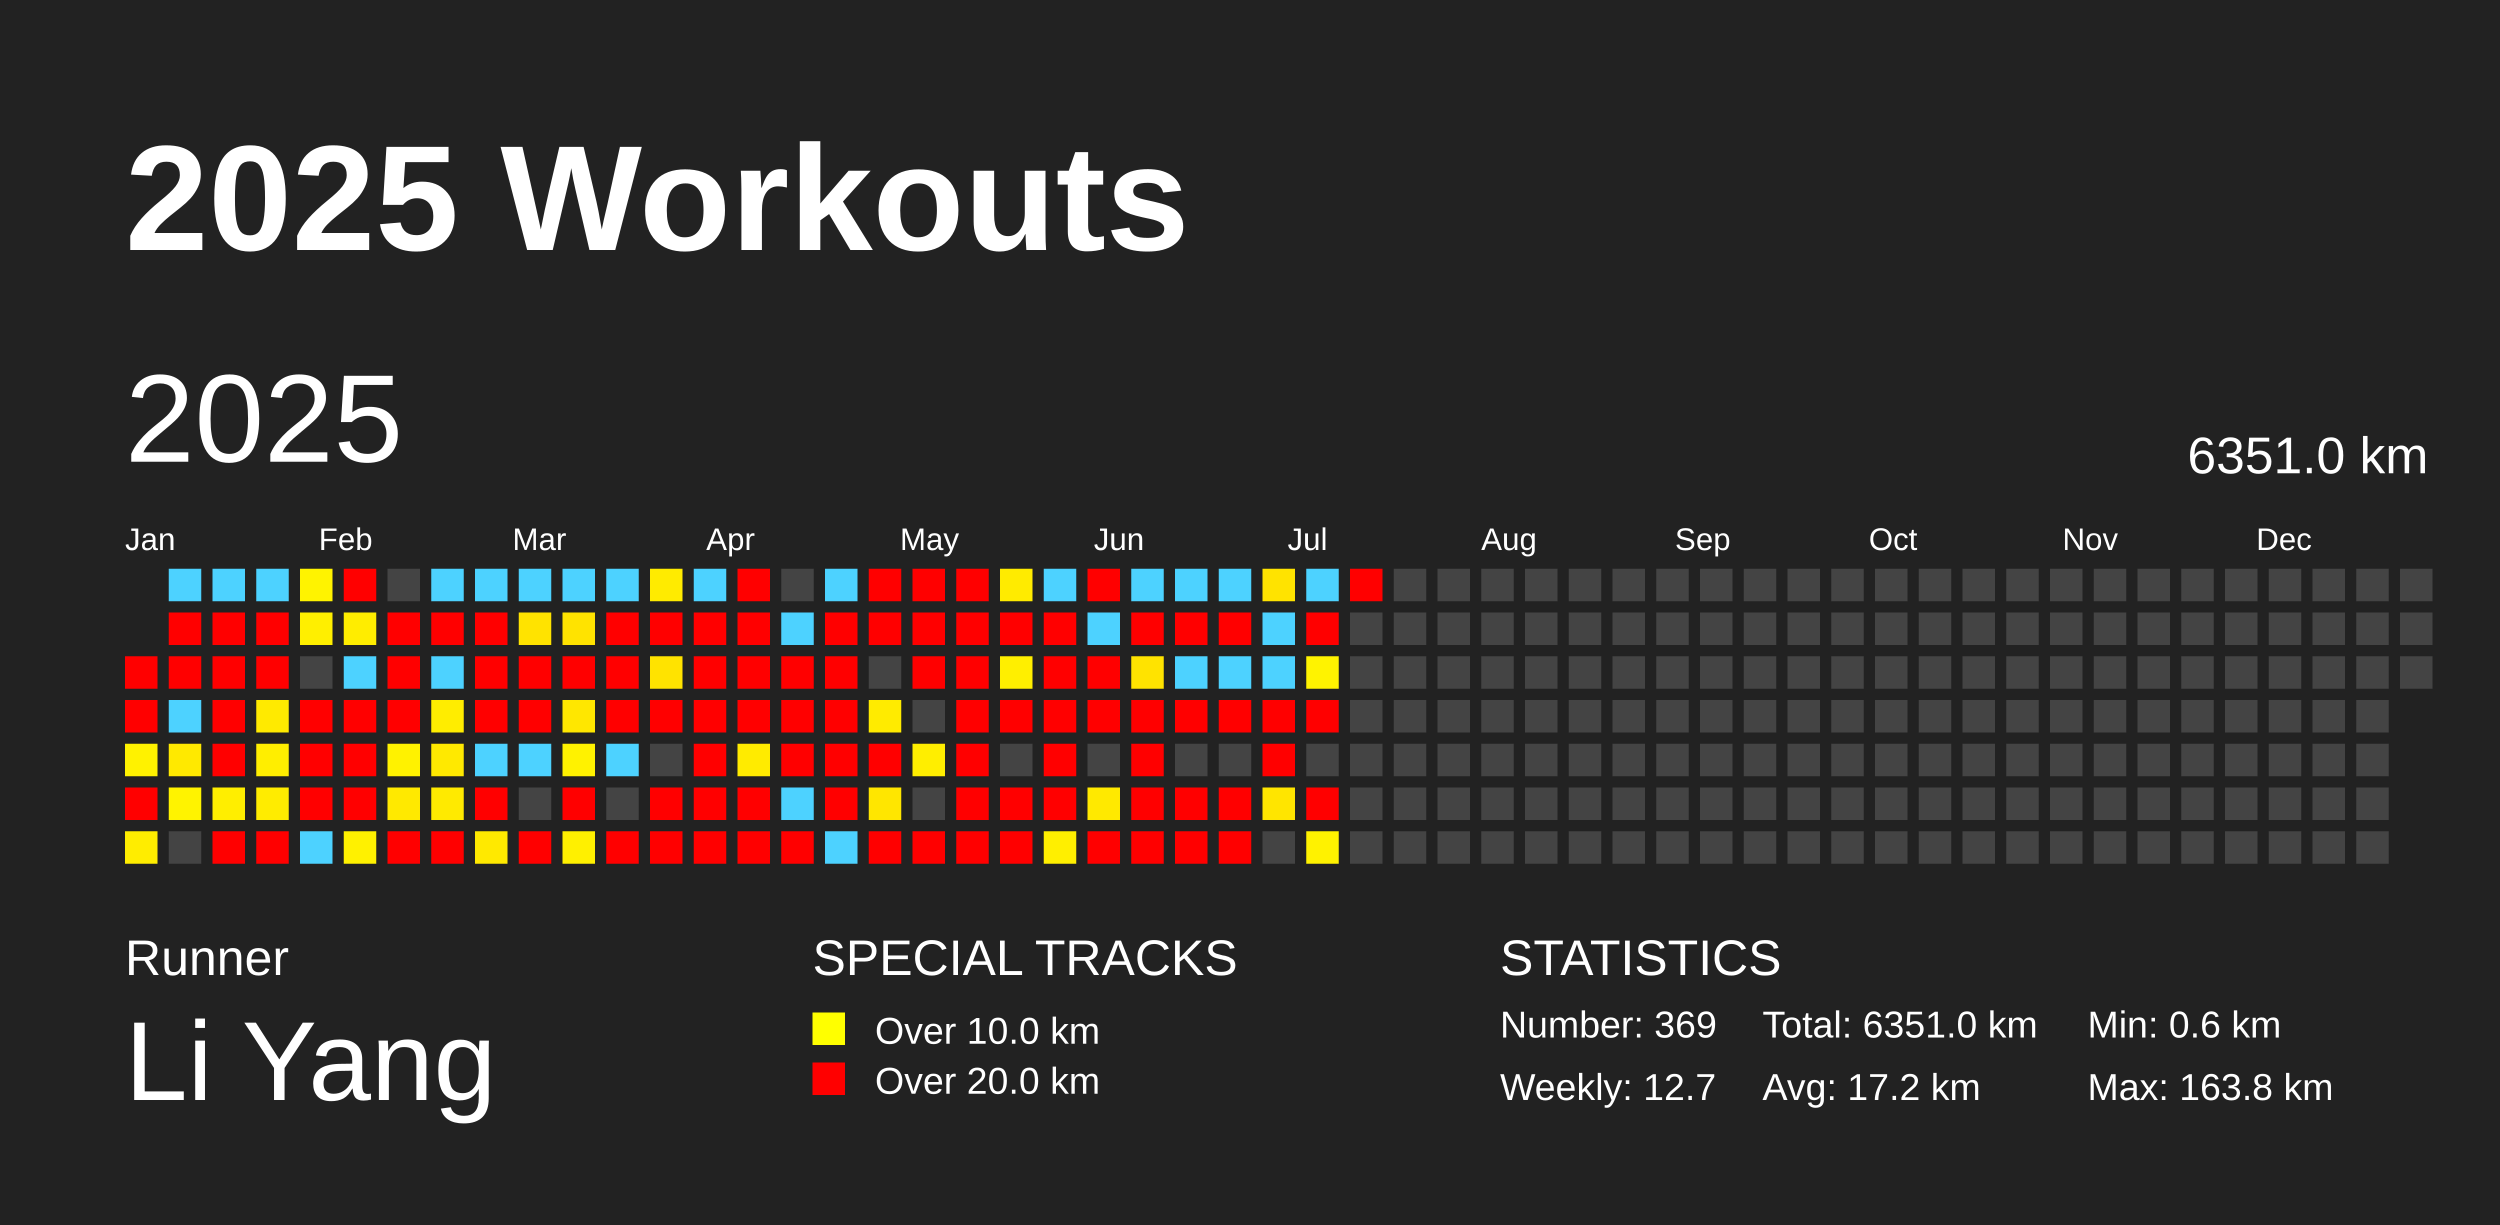
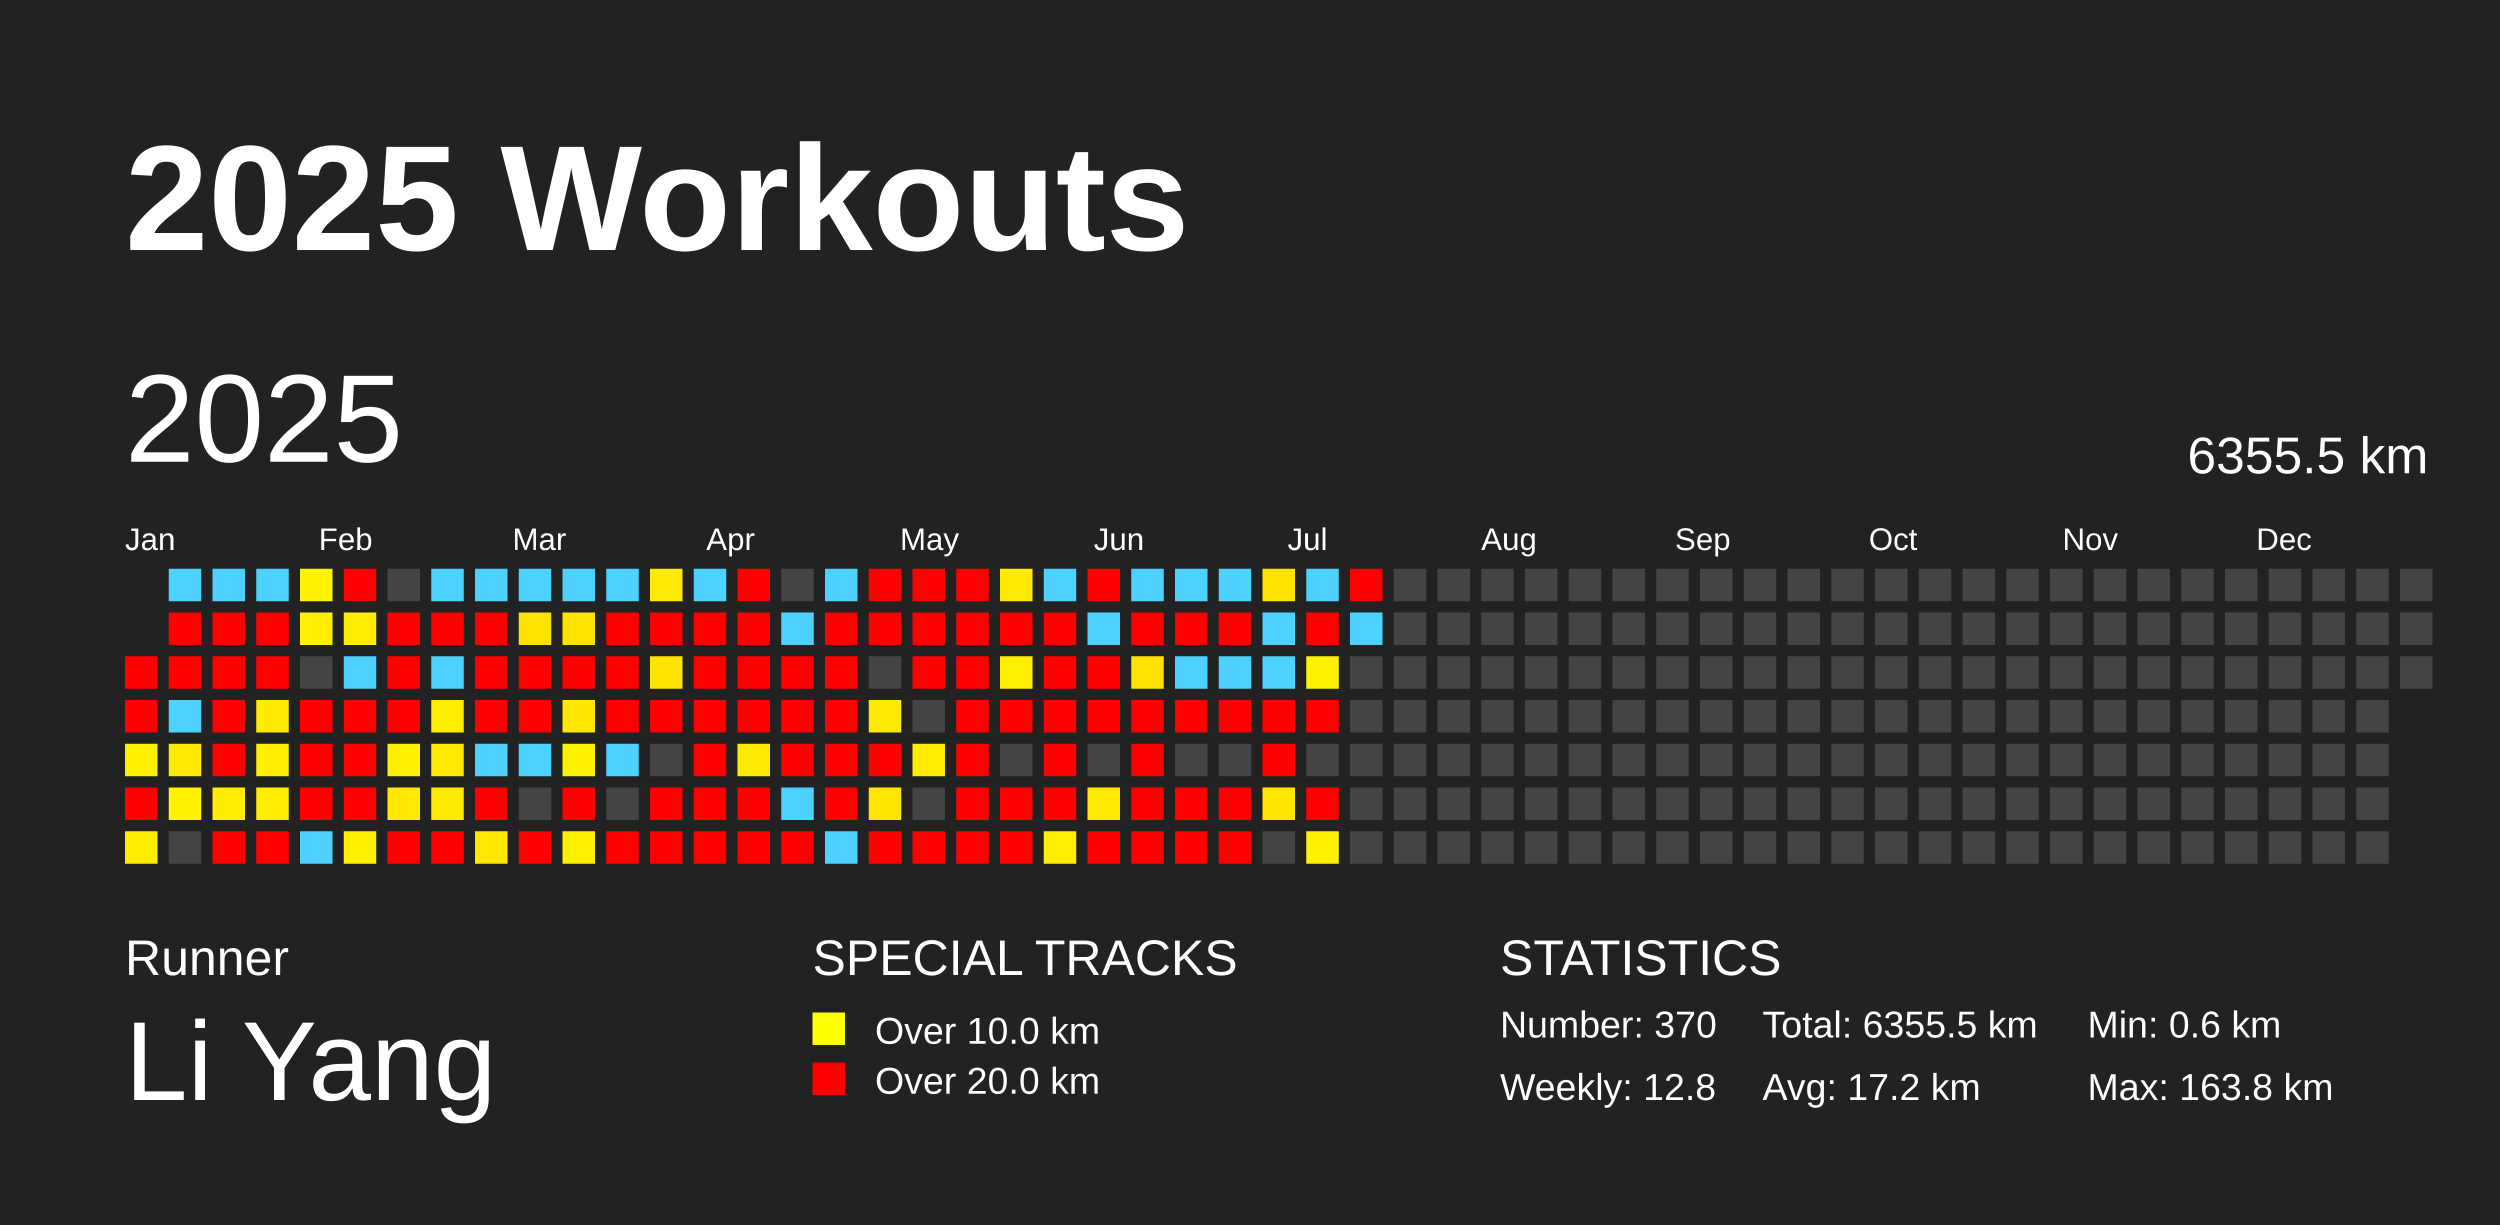
<svg xmlns="http://www.w3.org/2000/svg" baseProfile="full" height="98mm" version="1.1" viewBox="0,0,200,98" width="200mm">
  <defs />
  <rect fill="#222222" height="98" width="200" x="0" y="0" />
  <text fill="#FFFFFF" style="font-size:12px; font-family:Arial; font-weight:bold;" x="10" y="20">2025 Workouts</text>
  <text fill="#FFFFFF" style="font-size:4px; font-family:Arial" x="10" y="78">Runner</text>
  <text fill="#FFFFFF" style="font-size:9px; font-family:Arial" x="10" y="88">Li Yang</text>
  <text fill="#FFFFFF" style="font-size:4px; font-family:Arial" x="65" y="78">SPECIAL TRACKS</text>
  <rect fill="yellow" height="2.6" width="2.6" x="65" y="81" />
  <text fill="#FFFFFF" style="font-size:3px; font-family:Arial" x="70" y="83.5">Over 10.0 km</text>
  <rect fill="red" height="2.6" width="2.6" x="65" y="85" />
  <text fill="#FFFFFF" style="font-size:3px; font-family:Arial" x="70" y="87.5">Over 20.0 km</text>
  <text fill="#FFFFFF" style="font-size:4px; font-family:Arial" x="120" y="78">STATISTICS</text>
-   <text fill="#FFFFFF" style="font-size:3px; font-family:Arial" x="120" y="83">Number: 369</text>
-   <text fill="#FFFFFF" style="font-size:3px; font-family:Arial" x="120" y="88">Weekly: 12.7</text>
-   <text fill="#FFFFFF" style="font-size:3px; font-family:Arial" x="141" y="83">Total: 6351.0 km</text>
+   <text fill="#FFFFFF" style="font-size:3px; font-family:Arial" x="120" y="83">Number: 370</text>
+   <text fill="#FFFFFF" style="font-size:3px; font-family:Arial" x="120" y="88">Weekly: 12.8</text>
+   <text fill="#FFFFFF" style="font-size:3px; font-family:Arial" x="141" y="83">Total: 6355.5 km</text>
  <text fill="#FFFFFF" style="font-size:3px; font-family:Arial" x="141" y="88">Avg: 17.2 km</text>
  <text fill="#FFFFFF" style="font-size:3px; font-family:Arial" x="167" y="83">Min: 0.6 km</text>
  <text fill="#FFFFFF" style="font-size:3px; font-family:Arial" x="167" y="88">Max: 163.8 km</text>
  <text dominant-baseline="hanging" fill="#FFFFFF" style="font-size:10.0px; font-family:Arial;" x="10" y="30">2025</text>
-   <text dominant-baseline="hanging" fill="#FFFFFF" style="font-size:4.125px; font-family:Arial;" x="175" y="35">6351.0 km</text>
+   <text dominant-baseline="hanging" fill="#FFFFFF" style="font-size:4.125px; font-family:Arial;" x="175" y="35">6355.5 km</text>
  <text fill="#FFFFFF" style="font-size:2.5px; font-family:Arial" x="10.0" y="44">Jan</text>
  <text fill="#FFFFFF" style="font-size:2.5px; font-family:Arial" x="25.5" y="44">Feb</text>
  <text fill="#FFFFFF" style="font-size:2.5px; font-family:Arial" x="41.0" y="44">Mar</text>
  <text fill="#FFFFFF" style="font-size:2.5px; font-family:Arial" x="56.5" y="44">Apr</text>
  <text fill="#FFFFFF" style="font-size:2.5px; font-family:Arial" x="72.0" y="44">May</text>
  <text fill="#FFFFFF" style="font-size:2.5px; font-family:Arial" x="87.5" y="44">Jun</text>
  <text fill="#FFFFFF" style="font-size:2.5px; font-family:Arial" x="103.0" y="44">Jul</text>
  <text fill="#FFFFFF" style="font-size:2.5px; font-family:Arial" x="118.5" y="44">Aug</text>
  <text fill="#FFFFFF" style="font-size:2.5px; font-family:Arial" x="134.0" y="44">Sep</text>
  <text fill="#FFFFFF" style="font-size:2.5px; font-family:Arial" x="149.5" y="44">Oct</text>
  <text fill="#FFFFFF" style="font-size:2.5px; font-family:Arial" x="165.0" y="44">Nov</text>
  <text fill="#FFFFFF" style="font-size:2.5px; font-family:Arial" x="180.5" y="44">Dec</text>
  <rect fill="red" height="2.6" width="2.6" x="10.0" y="52.5" />
  <rect fill="red" height="2.6" width="2.6" x="10.0" y="56.0" />
  <rect fill="#fff200" height="2.6" width="2.6" x="10.0" y="59.5" />
  <rect fill="red" height="2.6" width="2.6" x="10.0" y="63.0" />
  <rect fill="#ffed00" height="2.6" width="2.6" x="10.0" y="66.5" />
  <rect fill="#4dd2ff" height="2.6" width="2.6" x="13.5" y="45.5" />
  <rect fill="red" height="2.6" width="2.6" x="13.5" y="49.0" />
  <rect fill="red" height="2.6" width="2.6" x="13.5" y="52.5" />
  <rect fill="#4dd2ff" height="2.6" width="2.6" x="13.5" y="56.0" />
  <rect fill="#ffe900" height="2.6" width="2.6" x="13.5" y="59.5" />
  <rect fill="#fff300" height="2.6" width="2.6" x="13.5" y="63.0" />
  <rect fill="#444444" height="2.6" width="2.6" x="13.5" y="66.5" />
  <rect fill="#4dd2ff" height="2.6" width="2.6" x="17.0" y="45.5" />
  <rect fill="red" height="2.6" width="2.6" x="17.0" y="49.0" />
  <rect fill="red" height="2.6" width="2.6" x="17.0" y="52.5" />
  <rect fill="red" height="2.6" width="2.6" x="17.0" y="56.0" />
  <rect fill="red" height="2.6" width="2.6" x="17.0" y="59.5" />
  <rect fill="#ffee00" height="2.6" width="2.6" x="17.0" y="63.0" />
  <rect fill="red" height="2.6" width="2.6" x="17.0" y="66.5" />
  <rect fill="#4dd2ff" height="2.6" width="2.6" x="20.5" y="45.5" />
  <rect fill="red" height="2.6" width="2.6" x="20.5" y="49.0" />
  <rect fill="red" height="2.6" width="2.6" x="20.5" y="52.5" />
  <rect fill="#ffea00" height="2.6" width="2.6" x="20.5" y="56.0" />
  <rect fill="#ffee00" height="2.6" width="2.6" x="20.5" y="59.5" />
  <rect fill="#ffec00" height="2.6" width="2.6" x="20.5" y="63.0" />
  <rect fill="red" height="2.6" width="2.6" x="20.5" y="66.5" />
  <rect fill="#fff300" height="2.6" width="2.6" x="24.0" y="45.5" />
  <rect fill="#ffef00" height="2.6" width="2.6" x="24.0" y="49.0" />
  <rect fill="#444444" height="2.6" width="2.6" x="24.0" y="52.5" />
  <rect fill="red" height="2.6" width="2.6" x="24.0" y="56.0" />
  <rect fill="red" height="2.6" width="2.6" x="24.0" y="59.5" />
  <rect fill="red" height="2.6" width="2.6" x="24.0" y="63.0" />
  <rect fill="#4dd2ff" height="2.6" width="2.6" x="24.0" y="66.5" />
  <rect fill="red" height="2.6" width="2.6" x="27.5" y="45.5" />
  <rect fill="#ffed00" height="2.6" width="2.6" x="27.5" y="49.0" />
  <rect fill="#4dd2ff" height="2.6" width="2.6" x="27.5" y="52.5" />
  <rect fill="red" height="2.6" width="2.6" x="27.5" y="56.0" />
  <rect fill="red" height="2.6" width="2.6" x="27.5" y="59.5" />
  <rect fill="red" height="2.6" width="2.6" x="27.5" y="63.0" />
  <rect fill="#fff100" height="2.6" width="2.6" x="27.5" y="66.5" />
  <rect fill="#444444" height="2.6" width="2.6" x="31.0" y="45.5" />
  <rect fill="red" height="2.6" width="2.6" x="31.0" y="49.0" />
  <rect fill="red" height="2.6" width="2.6" x="31.0" y="52.5" />
  <rect fill="red" height="2.6" width="2.6" x="31.0" y="56.0" />
  <rect fill="#fff200" height="2.6" width="2.6" x="31.0" y="59.5" />
  <rect fill="#ffe900" height="2.6" width="2.6" x="31.0" y="63.0" />
  <rect fill="red" height="2.6" width="2.6" x="31.0" y="66.5" />
  <rect fill="#4dd2ff" height="2.6" width="2.6" x="34.5" y="45.5" />
  <rect fill="red" height="2.6" width="2.6" x="34.5" y="49.0" />
  <rect fill="#4dd2ff" height="2.6" width="2.6" x="34.5" y="52.5" />
  <rect fill="#ffed00" height="2.6" width="2.6" x="34.5" y="56.0" />
  <rect fill="#ffe900" height="2.6" width="2.6" x="34.5" y="59.5" />
  <rect fill="#ffea00" height="2.6" width="2.6" x="34.5" y="63.0" />
  <rect fill="red" height="2.6" width="2.6" x="34.5" y="66.5" />
  <rect fill="#4dd2ff" height="2.6" width="2.6" x="38.0" y="45.5" />
  <rect fill="red" height="2.6" width="2.6" x="38.0" y="49.0" />
  <rect fill="red" height="2.6" width="2.6" x="38.0" y="52.5" />
  <rect fill="red" height="2.6" width="2.6" x="38.0" y="56.0" />
  <rect fill="#4dd2ff" height="2.6" width="2.6" x="38.0" y="59.5" />
  <rect fill="red" height="2.6" width="2.6" x="38.0" y="63.0" />
  <rect fill="#ffe900" height="2.6" width="2.6" x="38.0" y="66.5" />
  <rect fill="#4dd2ff" height="2.6" width="2.6" x="41.5" y="45.5" />
  <rect fill="#ffe300" height="2.6" width="2.6" x="41.5" y="49.0" />
  <rect fill="red" height="2.6" width="2.6" x="41.5" y="52.5" />
  <rect fill="red" height="2.6" width="2.6" x="41.5" y="56.0" />
  <rect fill="#4dd2ff" height="2.6" width="2.6" x="41.5" y="59.5" />
  <rect fill="#444444" height="2.6" width="2.6" x="41.5" y="63.0" />
  <rect fill="red" height="2.6" width="2.6" x="41.5" y="66.5" />
  <rect fill="#4dd2ff" height="2.6" width="2.6" x="45.0" y="45.5" />
  <rect fill="#ffe300" height="2.6" width="2.6" x="45.0" y="49.0" />
  <rect fill="red" height="2.6" width="2.6" x="45.0" y="52.5" />
  <rect fill="#ffe700" height="2.6" width="2.6" x="45.0" y="56.0" />
  <rect fill="#fff200" height="2.6" width="2.6" x="45.0" y="59.5" />
  <rect fill="red" height="2.6" width="2.6" x="45.0" y="63.0" />
  <rect fill="#fff000" height="2.6" width="2.6" x="45.0" y="66.5" />
  <rect fill="#4dd2ff" height="2.6" width="2.6" x="48.5" y="45.5" />
  <rect fill="red" height="2.6" width="2.6" x="48.5" y="49.0" />
  <rect fill="red" height="2.6" width="2.6" x="48.5" y="52.5" />
  <rect fill="red" height="2.6" width="2.6" x="48.5" y="56.0" />
  <rect fill="#4dd2ff" height="2.6" width="2.6" x="48.5" y="59.5" />
  <rect fill="#444444" height="2.6" width="2.6" x="48.5" y="63.0" />
  <rect fill="red" height="2.6" width="2.6" x="48.5" y="66.5" />
  <rect fill="#ffeb00" height="2.6" width="2.6" x="52.0" y="45.5" />
  <rect fill="red" height="2.6" width="2.6" x="52.0" y="49.0" />
  <rect fill="#ffe300" height="2.6" width="2.6" x="52.0" y="52.5" />
  <rect fill="red" height="2.6" width="2.6" x="52.0" y="56.0" />
  <rect fill="#444444" height="2.6" width="2.6" x="52.0" y="59.5" />
  <rect fill="red" height="2.6" width="2.6" x="52.0" y="63.0" />
  <rect fill="red" height="2.6" width="2.6" x="52.0" y="66.5" />
  <rect fill="#4dd2ff" height="2.6" width="2.6" x="55.5" y="45.5" />
  <rect fill="red" height="2.6" width="2.6" x="55.5" y="49.0" />
  <rect fill="red" height="2.6" width="2.6" x="55.5" y="52.5" />
  <rect fill="red" height="2.6" width="2.6" x="55.5" y="56.0" />
  <rect fill="red" height="2.6" width="2.6" x="55.5" y="59.5" />
  <rect fill="red" height="2.6" width="2.6" x="55.5" y="63.0" />
  <rect fill="red" height="2.6" width="2.6" x="55.5" y="66.5" />
  <rect fill="red" height="2.6" width="2.6" x="59.0" y="45.5" />
  <rect fill="red" height="2.6" width="2.6" x="59.0" y="49.0" />
  <rect fill="red" height="2.6" width="2.6" x="59.0" y="52.5" />
  <rect fill="red" height="2.6" width="2.6" x="59.0" y="56.0" />
  <rect fill="#ffeb00" height="2.6" width="2.6" x="59.0" y="59.5" />
  <rect fill="red" height="2.6" width="2.6" x="59.0" y="63.0" />
  <rect fill="red" height="2.6" width="2.6" x="59.0" y="66.5" />
  <rect fill="#444444" height="2.6" width="2.6" x="62.5" y="45.5" />
  <rect fill="#4dd2ff" height="2.6" width="2.6" x="62.5" y="49.0" />
  <rect fill="red" height="2.6" width="2.6" x="62.5" y="52.5" />
  <rect fill="red" height="2.6" width="2.6" x="62.5" y="56.0" />
  <rect fill="red" height="2.6" width="2.6" x="62.5" y="59.5" />
  <rect fill="#4dd2ff" height="2.6" width="2.6" x="62.5" y="63.0" />
  <rect fill="red" height="2.6" width="2.6" x="62.5" y="66.5" />
  <rect fill="#4dd2ff" height="2.6" width="2.6" x="66.0" y="45.5" />
  <rect fill="red" height="2.6" width="2.6" x="66.0" y="49.0" />
  <rect fill="red" height="2.6" width="2.6" x="66.0" y="52.5" />
  <rect fill="red" height="2.6" width="2.6" x="66.0" y="56.0" />
  <rect fill="red" height="2.6" width="2.6" x="66.0" y="59.5" />
  <rect fill="red" height="2.6" width="2.6" x="66.0" y="63.0" />
  <rect fill="#4dd2ff" height="2.6" width="2.6" x="66.0" y="66.5" />
  <rect fill="red" height="2.6" width="2.6" x="69.5" y="45.5" />
  <rect fill="red" height="2.6" width="2.6" x="69.5" y="49.0" />
  <rect fill="#444444" height="2.6" width="2.6" x="69.5" y="52.5" />
  <rect fill="#ffeb00" height="2.6" width="2.6" x="69.5" y="56.0" />
  <rect fill="red" height="2.6" width="2.6" x="69.5" y="59.5" />
  <rect fill="#ffe600" height="2.6" width="2.6" x="69.5" y="63.0" />
  <rect fill="red" height="2.6" width="2.6" x="69.5" y="66.5" />
  <rect fill="red" height="2.6" width="2.6" x="73.0" y="45.5" />
  <rect fill="red" height="2.6" width="2.6" x="73.0" y="49.0" />
  <rect fill="red" height="2.6" width="2.6" x="73.0" y="52.5" />
  <rect fill="#444444" height="2.6" width="2.6" x="73.0" y="56.0" />
  <rect fill="#ffee00" height="2.6" width="2.6" x="73.0" y="59.5" />
  <rect fill="#444444" height="2.6" width="2.6" x="73.0" y="63.0" />
  <rect fill="red" height="2.6" width="2.6" x="73.0" y="66.5" />
  <rect fill="red" height="2.6" width="2.6" x="76.5" y="45.5" />
  <rect fill="red" height="2.6" width="2.6" x="76.5" y="49.0" />
  <rect fill="red" height="2.6" width="2.6" x="76.5" y="52.5" />
  <rect fill="red" height="2.6" width="2.6" x="76.5" y="56.0" />
  <rect fill="red" height="2.6" width="2.6" x="76.5" y="59.5" />
  <rect fill="red" height="2.6" width="2.6" x="76.5" y="63.0" />
  <rect fill="red" height="2.6" width="2.6" x="76.5" y="66.5" />
  <rect fill="#ffeb00" height="2.6" width="2.6" x="80.0" y="45.5" />
  <rect fill="red" height="2.6" width="2.6" x="80.0" y="49.0" />
  <rect fill="#ffef00" height="2.6" width="2.6" x="80.0" y="52.5" />
  <rect fill="red" height="2.6" width="2.6" x="80.0" y="56.0" />
  <rect fill="#444444" height="2.6" width="2.6" x="80.0" y="59.5" />
  <rect fill="red" height="2.6" width="2.6" x="80.0" y="63.0" />
  <rect fill="red" height="2.6" width="2.6" x="80.0" y="66.5" />
  <rect fill="#4dd2ff" height="2.6" width="2.6" x="83.5" y="45.5" />
  <rect fill="red" height="2.6" width="2.6" x="83.5" y="49.0" />
  <rect fill="red" height="2.6" width="2.6" x="83.5" y="52.5" />
  <rect fill="red" height="2.6" width="2.6" x="83.5" y="56.0" />
  <rect fill="red" height="2.6" width="2.6" x="83.5" y="59.5" />
  <rect fill="red" height="2.6" width="2.6" x="83.5" y="63.0" />
  <rect fill="#ffef00" height="2.6" width="2.6" x="83.5" y="66.5" />
  <rect fill="red" height="2.6" width="2.6" x="87.0" y="45.5" />
  <rect fill="#4dd2ff" height="2.6" width="2.6" x="87.0" y="49.0" />
  <rect fill="red" height="2.6" width="2.6" x="87.0" y="52.5" />
  <rect fill="red" height="2.6" width="2.6" x="87.0" y="56.0" />
  <rect fill="#444444" height="2.6" width="2.6" x="87.0" y="59.5" />
  <rect fill="#ffe900" height="2.6" width="2.6" x="87.0" y="63.0" />
  <rect fill="red" height="2.6" width="2.6" x="87.0" y="66.5" />
  <rect fill="#4dd2ff" height="2.6" width="2.6" x="90.5" y="45.5" />
  <rect fill="red" height="2.6" width="2.6" x="90.5" y="49.0" />
  <rect fill="#ffe300" height="2.6" width="2.6" x="90.5" y="52.5" />
  <rect fill="red" height="2.6" width="2.6" x="90.5" y="56.0" />
  <rect fill="red" height="2.6" width="2.6" x="90.5" y="59.5" />
  <rect fill="red" height="2.6" width="2.6" x="90.5" y="63.0" />
  <rect fill="red" height="2.6" width="2.6" x="90.5" y="66.5" />
  <rect fill="#4dd2ff" height="2.6" width="2.6" x="94.0" y="45.5" />
  <rect fill="red" height="2.6" width="2.6" x="94.0" y="49.0" />
  <rect fill="#4dd2ff" height="2.6" width="2.6" x="94.0" y="52.5" />
  <rect fill="red" height="2.6" width="2.6" x="94.0" y="56.0" />
  <rect fill="#444444" height="2.6" width="2.6" x="94.0" y="59.5" />
  <rect fill="red" height="2.6" width="2.6" x="94.0" y="63.0" />
  <rect fill="red" height="2.6" width="2.6" x="94.0" y="66.5" />
  <rect fill="#4dd2ff" height="2.6" width="2.6" x="97.5" y="45.5" />
  <rect fill="red" height="2.6" width="2.6" x="97.5" y="49.0" />
  <rect fill="#4dd2ff" height="2.6" width="2.6" x="97.5" y="52.5" />
  <rect fill="red" height="2.6" width="2.6" x="97.5" y="56.0" />
  <rect fill="#444444" height="2.6" width="2.6" x="97.5" y="59.5" />
  <rect fill="red" height="2.6" width="2.6" x="97.5" y="63.0" />
  <rect fill="red" height="2.6" width="2.6" x="97.5" y="66.5" />
  <rect fill="#ffe300" height="2.6" width="2.6" x="101.0" y="45.5" />
  <rect fill="#4dd2ff" height="2.6" width="2.6" x="101.0" y="49.0" />
  <rect fill="#4dd2ff" height="2.6" width="2.6" x="101.0" y="52.5" />
  <rect fill="red" height="2.6" width="2.6" x="101.0" y="56.0" />
  <rect fill="red" height="2.6" width="2.6" x="101.0" y="59.5" />
  <rect fill="#ffe500" height="2.6" width="2.6" x="101.0" y="63.0" />
  <rect fill="#444444" height="2.6" width="2.6" x="101.0" y="66.5" />
  <rect fill="#4dd2ff" height="2.6" width="2.6" x="104.5" y="45.5" />
  <rect fill="red" height="2.6" width="2.6" x="104.5" y="49.0" />
  <rect fill="#fff300" height="2.6" width="2.6" x="104.5" y="52.5" />
  <rect fill="red" height="2.6" width="2.6" x="104.5" y="56.0" />
  <rect fill="#444444" height="2.6" width="2.6" x="104.5" y="59.5" />
  <rect fill="red" height="2.6" width="2.6" x="104.5" y="63.0" />
  <rect fill="#fff200" height="2.6" width="2.6" x="104.5" y="66.5" />
  <rect fill="red" height="2.6" width="2.6" x="108.0" y="45.5" />
-   <rect fill="#444444" height="2.6" width="2.6" x="108.0" y="49.0" />
+   <rect fill="#4dd2ff" height="2.6" width="2.6" x="108.0" y="49.0" />
  <rect fill="#444444" height="2.6" width="2.6" x="108.0" y="52.5" />
  <rect fill="#444444" height="2.6" width="2.6" x="108.0" y="56.0" />
  <rect fill="#444444" height="2.6" width="2.6" x="108.0" y="59.5" />
  <rect fill="#444444" height="2.6" width="2.6" x="108.0" y="63.0" />
  <rect fill="#444444" height="2.6" width="2.6" x="108.0" y="66.5" />
  <rect fill="#444444" height="2.6" width="2.6" x="111.5" y="45.5" />
  <rect fill="#444444" height="2.6" width="2.6" x="111.5" y="49.0" />
  <rect fill="#444444" height="2.6" width="2.6" x="111.5" y="52.5" />
  <rect fill="#444444" height="2.6" width="2.6" x="111.5" y="56.0" />
  <rect fill="#444444" height="2.6" width="2.6" x="111.5" y="59.5" />
  <rect fill="#444444" height="2.6" width="2.6" x="111.5" y="63.0" />
  <rect fill="#444444" height="2.6" width="2.6" x="111.5" y="66.5" />
  <rect fill="#444444" height="2.6" width="2.6" x="115.0" y="45.5" />
  <rect fill="#444444" height="2.6" width="2.6" x="115.0" y="49.0" />
  <rect fill="#444444" height="2.6" width="2.6" x="115.0" y="52.5" />
  <rect fill="#444444" height="2.6" width="2.6" x="115.0" y="56.0" />
  <rect fill="#444444" height="2.6" width="2.6" x="115.0" y="59.5" />
  <rect fill="#444444" height="2.6" width="2.6" x="115.0" y="63.0" />
  <rect fill="#444444" height="2.6" width="2.6" x="115.0" y="66.5" />
  <rect fill="#444444" height="2.6" width="2.6" x="118.5" y="45.5" />
  <rect fill="#444444" height="2.6" width="2.6" x="118.5" y="49.0" />
  <rect fill="#444444" height="2.6" width="2.6" x="118.5" y="52.5" />
  <rect fill="#444444" height="2.6" width="2.6" x="118.5" y="56.0" />
  <rect fill="#444444" height="2.6" width="2.6" x="118.5" y="59.5" />
  <rect fill="#444444" height="2.6" width="2.6" x="118.5" y="63.0" />
  <rect fill="#444444" height="2.6" width="2.6" x="118.5" y="66.5" />
  <rect fill="#444444" height="2.6" width="2.6" x="122.0" y="45.5" />
  <rect fill="#444444" height="2.6" width="2.6" x="122.0" y="49.0" />
  <rect fill="#444444" height="2.6" width="2.6" x="122.0" y="52.5" />
  <rect fill="#444444" height="2.6" width="2.6" x="122.0" y="56.0" />
  <rect fill="#444444" height="2.6" width="2.6" x="122.0" y="59.5" />
  <rect fill="#444444" height="2.6" width="2.6" x="122.0" y="63.0" />
  <rect fill="#444444" height="2.6" width="2.6" x="122.0" y="66.5" />
  <rect fill="#444444" height="2.6" width="2.6" x="125.5" y="45.5" />
  <rect fill="#444444" height="2.6" width="2.6" x="125.5" y="49.0" />
  <rect fill="#444444" height="2.6" width="2.6" x="125.5" y="52.5" />
  <rect fill="#444444" height="2.6" width="2.6" x="125.5" y="56.0" />
  <rect fill="#444444" height="2.6" width="2.6" x="125.5" y="59.5" />
  <rect fill="#444444" height="2.6" width="2.6" x="125.5" y="63.0" />
  <rect fill="#444444" height="2.6" width="2.6" x="125.5" y="66.5" />
  <rect fill="#444444" height="2.6" width="2.6" x="129.0" y="45.5" />
  <rect fill="#444444" height="2.6" width="2.6" x="129.0" y="49.0" />
  <rect fill="#444444" height="2.6" width="2.6" x="129.0" y="52.5" />
  <rect fill="#444444" height="2.6" width="2.6" x="129.0" y="56.0" />
  <rect fill="#444444" height="2.6" width="2.6" x="129.0" y="59.5" />
  <rect fill="#444444" height="2.6" width="2.6" x="129.0" y="63.0" />
  <rect fill="#444444" height="2.6" width="2.6" x="129.0" y="66.5" />
  <rect fill="#444444" height="2.6" width="2.6" x="132.5" y="45.5" />
  <rect fill="#444444" height="2.6" width="2.6" x="132.5" y="49.0" />
  <rect fill="#444444" height="2.6" width="2.6" x="132.5" y="52.5" />
  <rect fill="#444444" height="2.6" width="2.6" x="132.5" y="56.0" />
  <rect fill="#444444" height="2.6" width="2.6" x="132.5" y="59.5" />
  <rect fill="#444444" height="2.6" width="2.6" x="132.5" y="63.0" />
  <rect fill="#444444" height="2.6" width="2.6" x="132.5" y="66.5" />
  <rect fill="#444444" height="2.6" width="2.6" x="136.0" y="45.5" />
  <rect fill="#444444" height="2.6" width="2.6" x="136.0" y="49.0" />
  <rect fill="#444444" height="2.6" width="2.6" x="136.0" y="52.5" />
  <rect fill="#444444" height="2.6" width="2.6" x="136.0" y="56.0" />
  <rect fill="#444444" height="2.6" width="2.6" x="136.0" y="59.5" />
  <rect fill="#444444" height="2.6" width="2.6" x="136.0" y="63.0" />
  <rect fill="#444444" height="2.6" width="2.6" x="136.0" y="66.5" />
  <rect fill="#444444" height="2.6" width="2.6" x="139.5" y="45.5" />
  <rect fill="#444444" height="2.6" width="2.6" x="139.5" y="49.0" />
  <rect fill="#444444" height="2.6" width="2.6" x="139.5" y="52.5" />
  <rect fill="#444444" height="2.6" width="2.6" x="139.5" y="56.0" />
  <rect fill="#444444" height="2.6" width="2.6" x="139.5" y="59.5" />
  <rect fill="#444444" height="2.6" width="2.6" x="139.5" y="63.0" />
  <rect fill="#444444" height="2.6" width="2.6" x="139.5" y="66.5" />
  <rect fill="#444444" height="2.6" width="2.6" x="143.0" y="45.5" />
  <rect fill="#444444" height="2.6" width="2.6" x="143.0" y="49.0" />
  <rect fill="#444444" height="2.6" width="2.6" x="143.0" y="52.5" />
  <rect fill="#444444" height="2.6" width="2.6" x="143.0" y="56.0" />
  <rect fill="#444444" height="2.6" width="2.6" x="143.0" y="59.5" />
  <rect fill="#444444" height="2.6" width="2.6" x="143.0" y="63.0" />
  <rect fill="#444444" height="2.6" width="2.6" x="143.0" y="66.5" />
  <rect fill="#444444" height="2.6" width="2.6" x="146.5" y="45.5" />
  <rect fill="#444444" height="2.6" width="2.6" x="146.5" y="49.0" />
  <rect fill="#444444" height="2.6" width="2.6" x="146.5" y="52.5" />
  <rect fill="#444444" height="2.6" width="2.6" x="146.5" y="56.0" />
  <rect fill="#444444" height="2.6" width="2.6" x="146.5" y="59.5" />
  <rect fill="#444444" height="2.6" width="2.6" x="146.5" y="63.0" />
  <rect fill="#444444" height="2.6" width="2.6" x="146.5" y="66.5" />
  <rect fill="#444444" height="2.6" width="2.6" x="150.0" y="45.5" />
  <rect fill="#444444" height="2.6" width="2.6" x="150.0" y="49.0" />
  <rect fill="#444444" height="2.6" width="2.6" x="150.0" y="52.5" />
  <rect fill="#444444" height="2.6" width="2.6" x="150.0" y="56.0" />
  <rect fill="#444444" height="2.6" width="2.6" x="150.0" y="59.5" />
  <rect fill="#444444" height="2.6" width="2.6" x="150.0" y="63.0" />
  <rect fill="#444444" height="2.6" width="2.6" x="150.0" y="66.5" />
  <rect fill="#444444" height="2.6" width="2.6" x="153.5" y="45.5" />
  <rect fill="#444444" height="2.6" width="2.6" x="153.5" y="49.0" />
  <rect fill="#444444" height="2.6" width="2.6" x="153.5" y="52.5" />
  <rect fill="#444444" height="2.6" width="2.6" x="153.5" y="56.0" />
  <rect fill="#444444" height="2.6" width="2.6" x="153.5" y="59.5" />
  <rect fill="#444444" height="2.6" width="2.6" x="153.5" y="63.0" />
  <rect fill="#444444" height="2.6" width="2.6" x="153.5" y="66.5" />
  <rect fill="#444444" height="2.6" width="2.6" x="157.0" y="45.5" />
  <rect fill="#444444" height="2.6" width="2.6" x="157.0" y="49.0" />
  <rect fill="#444444" height="2.6" width="2.6" x="157.0" y="52.5" />
  <rect fill="#444444" height="2.6" width="2.6" x="157.0" y="56.0" />
  <rect fill="#444444" height="2.6" width="2.6" x="157.0" y="59.5" />
  <rect fill="#444444" height="2.6" width="2.6" x="157.0" y="63.0" />
  <rect fill="#444444" height="2.6" width="2.6" x="157.0" y="66.5" />
  <rect fill="#444444" height="2.6" width="2.6" x="160.5" y="45.5" />
  <rect fill="#444444" height="2.6" width="2.6" x="160.5" y="49.0" />
  <rect fill="#444444" height="2.6" width="2.6" x="160.5" y="52.5" />
  <rect fill="#444444" height="2.6" width="2.6" x="160.5" y="56.0" />
  <rect fill="#444444" height="2.6" width="2.6" x="160.5" y="59.5" />
  <rect fill="#444444" height="2.6" width="2.6" x="160.5" y="63.0" />
  <rect fill="#444444" height="2.6" width="2.6" x="160.5" y="66.5" />
  <rect fill="#444444" height="2.6" width="2.6" x="164.0" y="45.5" />
  <rect fill="#444444" height="2.6" width="2.6" x="164.0" y="49.0" />
  <rect fill="#444444" height="2.6" width="2.6" x="164.0" y="52.5" />
  <rect fill="#444444" height="2.6" width="2.6" x="164.0" y="56.0" />
  <rect fill="#444444" height="2.6" width="2.6" x="164.0" y="59.5" />
  <rect fill="#444444" height="2.6" width="2.6" x="164.0" y="63.0" />
  <rect fill="#444444" height="2.6" width="2.6" x="164.0" y="66.5" />
  <rect fill="#444444" height="2.6" width="2.6" x="167.5" y="45.5" />
  <rect fill="#444444" height="2.6" width="2.6" x="167.5" y="49.0" />
  <rect fill="#444444" height="2.6" width="2.6" x="167.5" y="52.5" />
  <rect fill="#444444" height="2.6" width="2.6" x="167.5" y="56.0" />
  <rect fill="#444444" height="2.6" width="2.6" x="167.5" y="59.5" />
  <rect fill="#444444" height="2.6" width="2.6" x="167.5" y="63.0" />
  <rect fill="#444444" height="2.6" width="2.6" x="167.5" y="66.5" />
  <rect fill="#444444" height="2.6" width="2.6" x="171.0" y="45.5" />
  <rect fill="#444444" height="2.6" width="2.6" x="171.0" y="49.0" />
  <rect fill="#444444" height="2.6" width="2.6" x="171.0" y="52.5" />
  <rect fill="#444444" height="2.6" width="2.6" x="171.0" y="56.0" />
  <rect fill="#444444" height="2.6" width="2.6" x="171.0" y="59.5" />
  <rect fill="#444444" height="2.6" width="2.6" x="171.0" y="63.0" />
  <rect fill="#444444" height="2.6" width="2.6" x="171.0" y="66.5" />
  <rect fill="#444444" height="2.6" width="2.6" x="174.5" y="45.5" />
  <rect fill="#444444" height="2.6" width="2.6" x="174.5" y="49.0" />
  <rect fill="#444444" height="2.6" width="2.6" x="174.5" y="52.5" />
  <rect fill="#444444" height="2.6" width="2.6" x="174.5" y="56.0" />
  <rect fill="#444444" height="2.6" width="2.6" x="174.5" y="59.5" />
  <rect fill="#444444" height="2.6" width="2.6" x="174.5" y="63.0" />
  <rect fill="#444444" height="2.6" width="2.6" x="174.5" y="66.5" />
  <rect fill="#444444" height="2.6" width="2.6" x="178.0" y="45.5" />
  <rect fill="#444444" height="2.6" width="2.6" x="178.0" y="49.0" />
  <rect fill="#444444" height="2.6" width="2.6" x="178.0" y="52.5" />
  <rect fill="#444444" height="2.6" width="2.6" x="178.0" y="56.0" />
  <rect fill="#444444" height="2.6" width="2.6" x="178.0" y="59.5" />
  <rect fill="#444444" height="2.6" width="2.6" x="178.0" y="63.0" />
  <rect fill="#444444" height="2.6" width="2.6" x="178.0" y="66.5" />
  <rect fill="#444444" height="2.6" width="2.6" x="181.5" y="45.5" />
  <rect fill="#444444" height="2.6" width="2.6" x="181.5" y="49.0" />
  <rect fill="#444444" height="2.6" width="2.6" x="181.5" y="52.5" />
  <rect fill="#444444" height="2.6" width="2.6" x="181.5" y="56.0" />
  <rect fill="#444444" height="2.6" width="2.6" x="181.5" y="59.5" />
  <rect fill="#444444" height="2.6" width="2.6" x="181.5" y="63.0" />
  <rect fill="#444444" height="2.6" width="2.6" x="181.5" y="66.5" />
  <rect fill="#444444" height="2.6" width="2.6" x="185.0" y="45.5" />
  <rect fill="#444444" height="2.6" width="2.6" x="185.0" y="49.0" />
  <rect fill="#444444" height="2.6" width="2.6" x="185.0" y="52.5" />
  <rect fill="#444444" height="2.6" width="2.6" x="185.0" y="56.0" />
  <rect fill="#444444" height="2.6" width="2.6" x="185.0" y="59.5" />
  <rect fill="#444444" height="2.6" width="2.6" x="185.0" y="63.0" />
  <rect fill="#444444" height="2.6" width="2.6" x="185.0" y="66.5" />
  <rect fill="#444444" height="2.6" width="2.6" x="188.5" y="45.5" />
  <rect fill="#444444" height="2.6" width="2.6" x="188.5" y="49.0" />
  <rect fill="#444444" height="2.6" width="2.6" x="188.5" y="52.5" />
  <rect fill="#444444" height="2.6" width="2.6" x="188.5" y="56.0" />
  <rect fill="#444444" height="2.6" width="2.6" x="188.5" y="59.5" />
  <rect fill="#444444" height="2.6" width="2.6" x="188.5" y="63.0" />
  <rect fill="#444444" height="2.6" width="2.6" x="188.5" y="66.5" />
  <rect fill="#444444" height="2.6" width="2.6" x="192.0" y="45.5" />
  <rect fill="#444444" height="2.6" width="2.6" x="192.0" y="49.0" />
  <rect fill="#444444" height="2.6" width="2.6" x="192.0" y="52.5" />
</svg>
